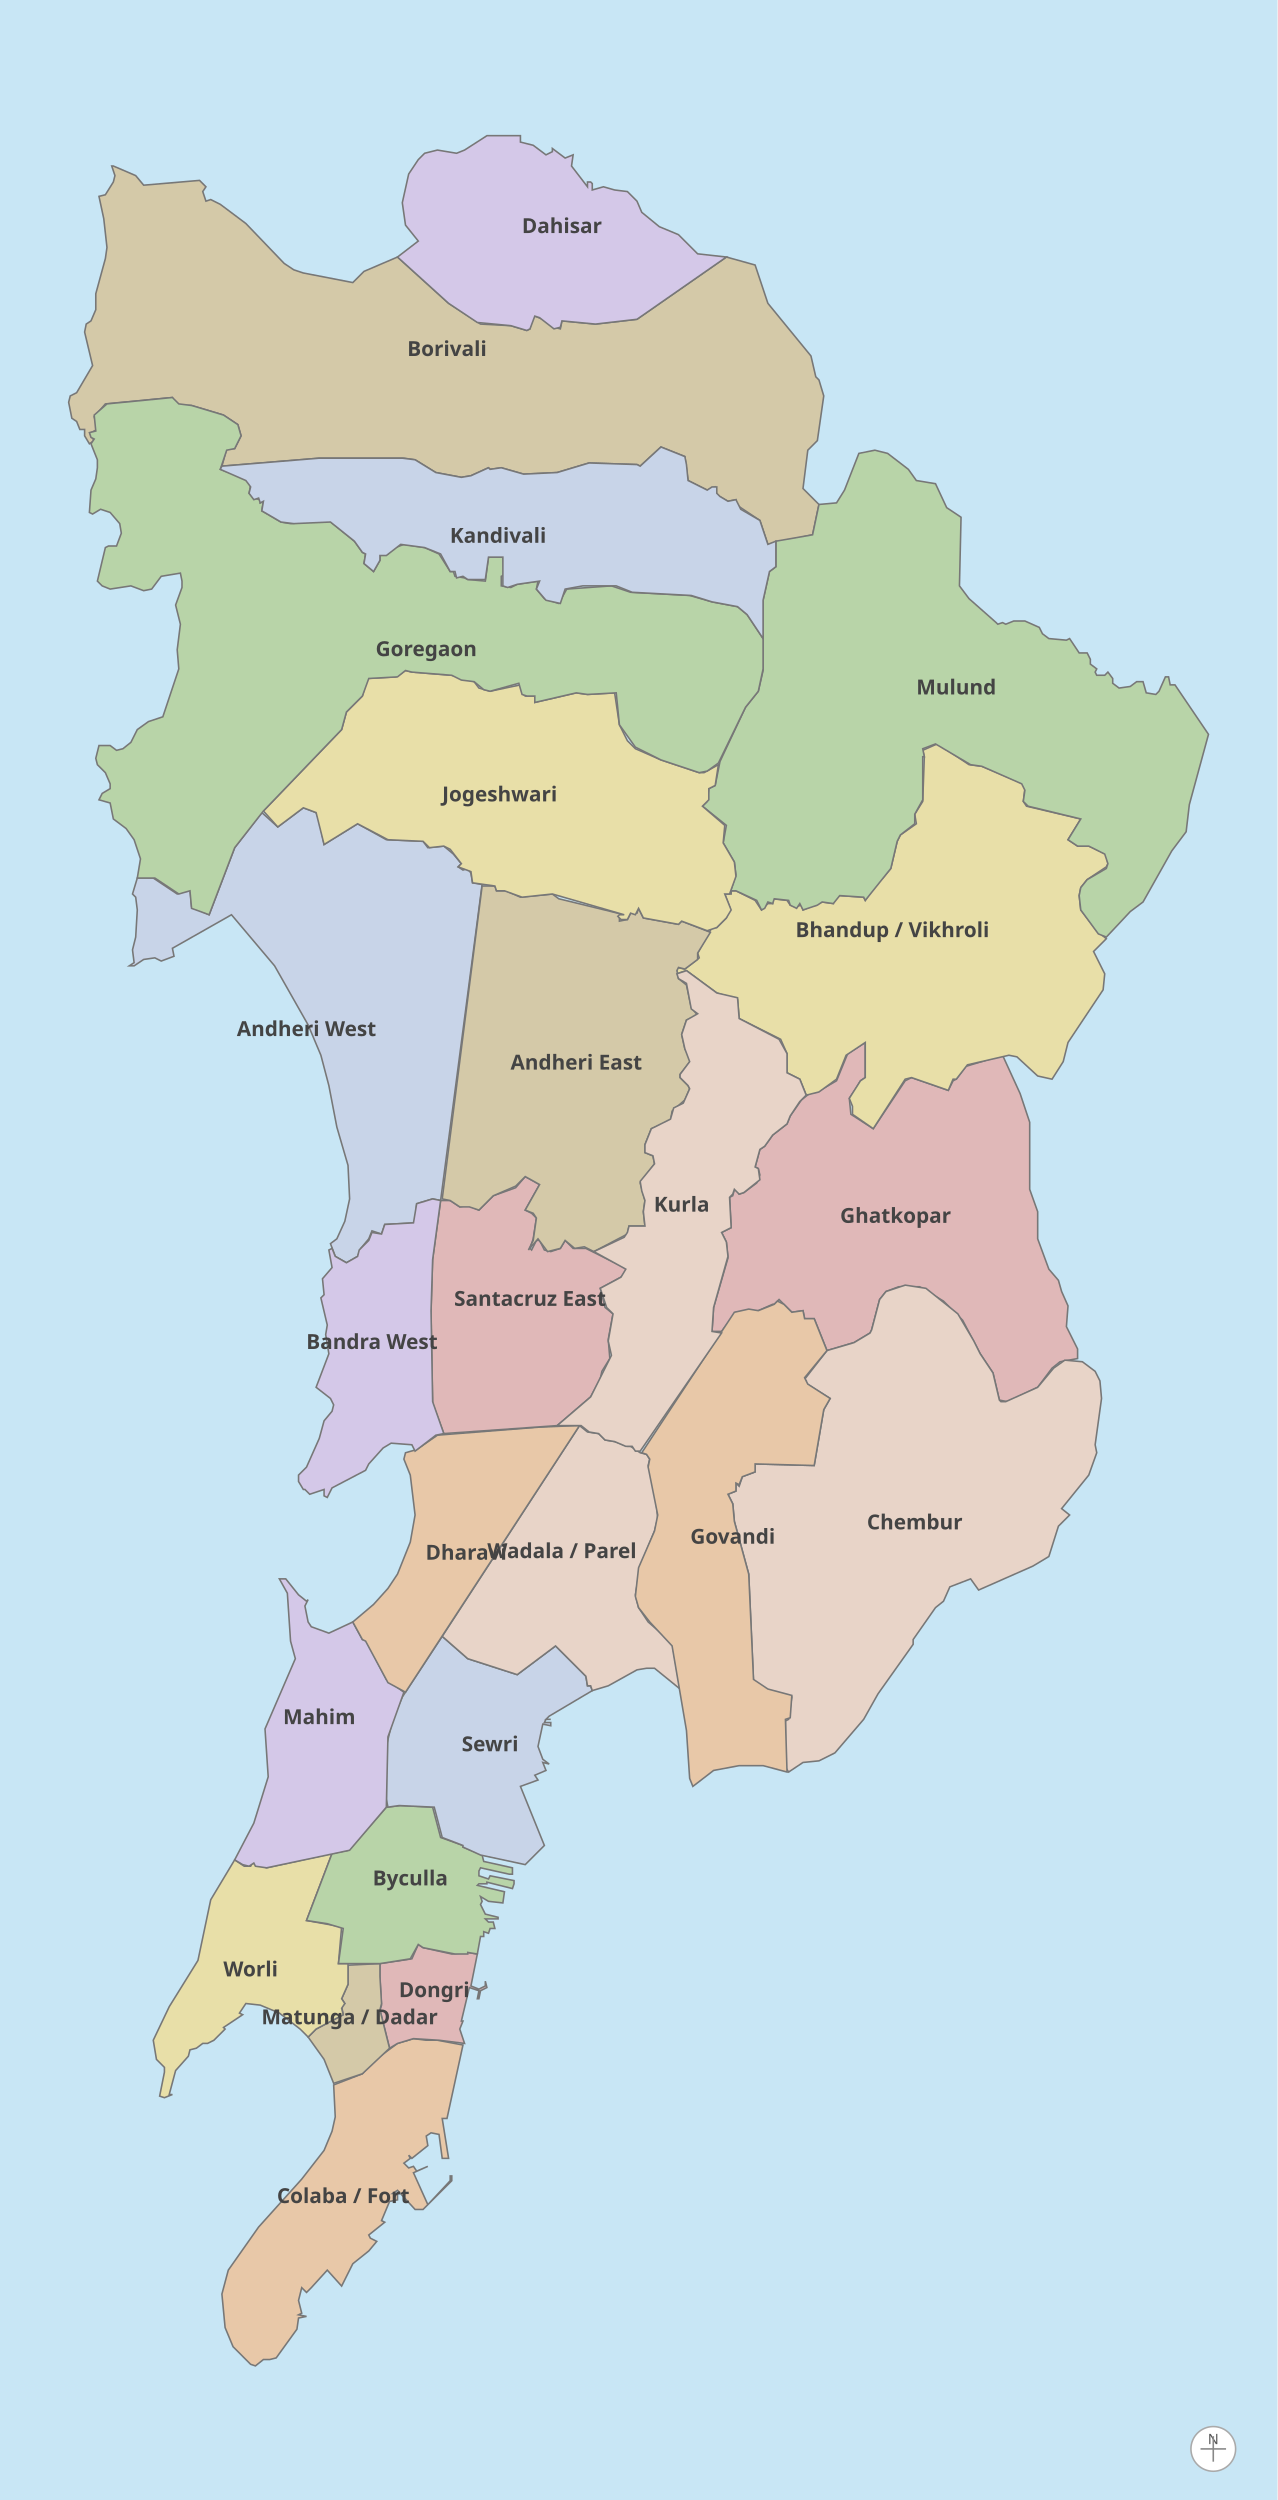
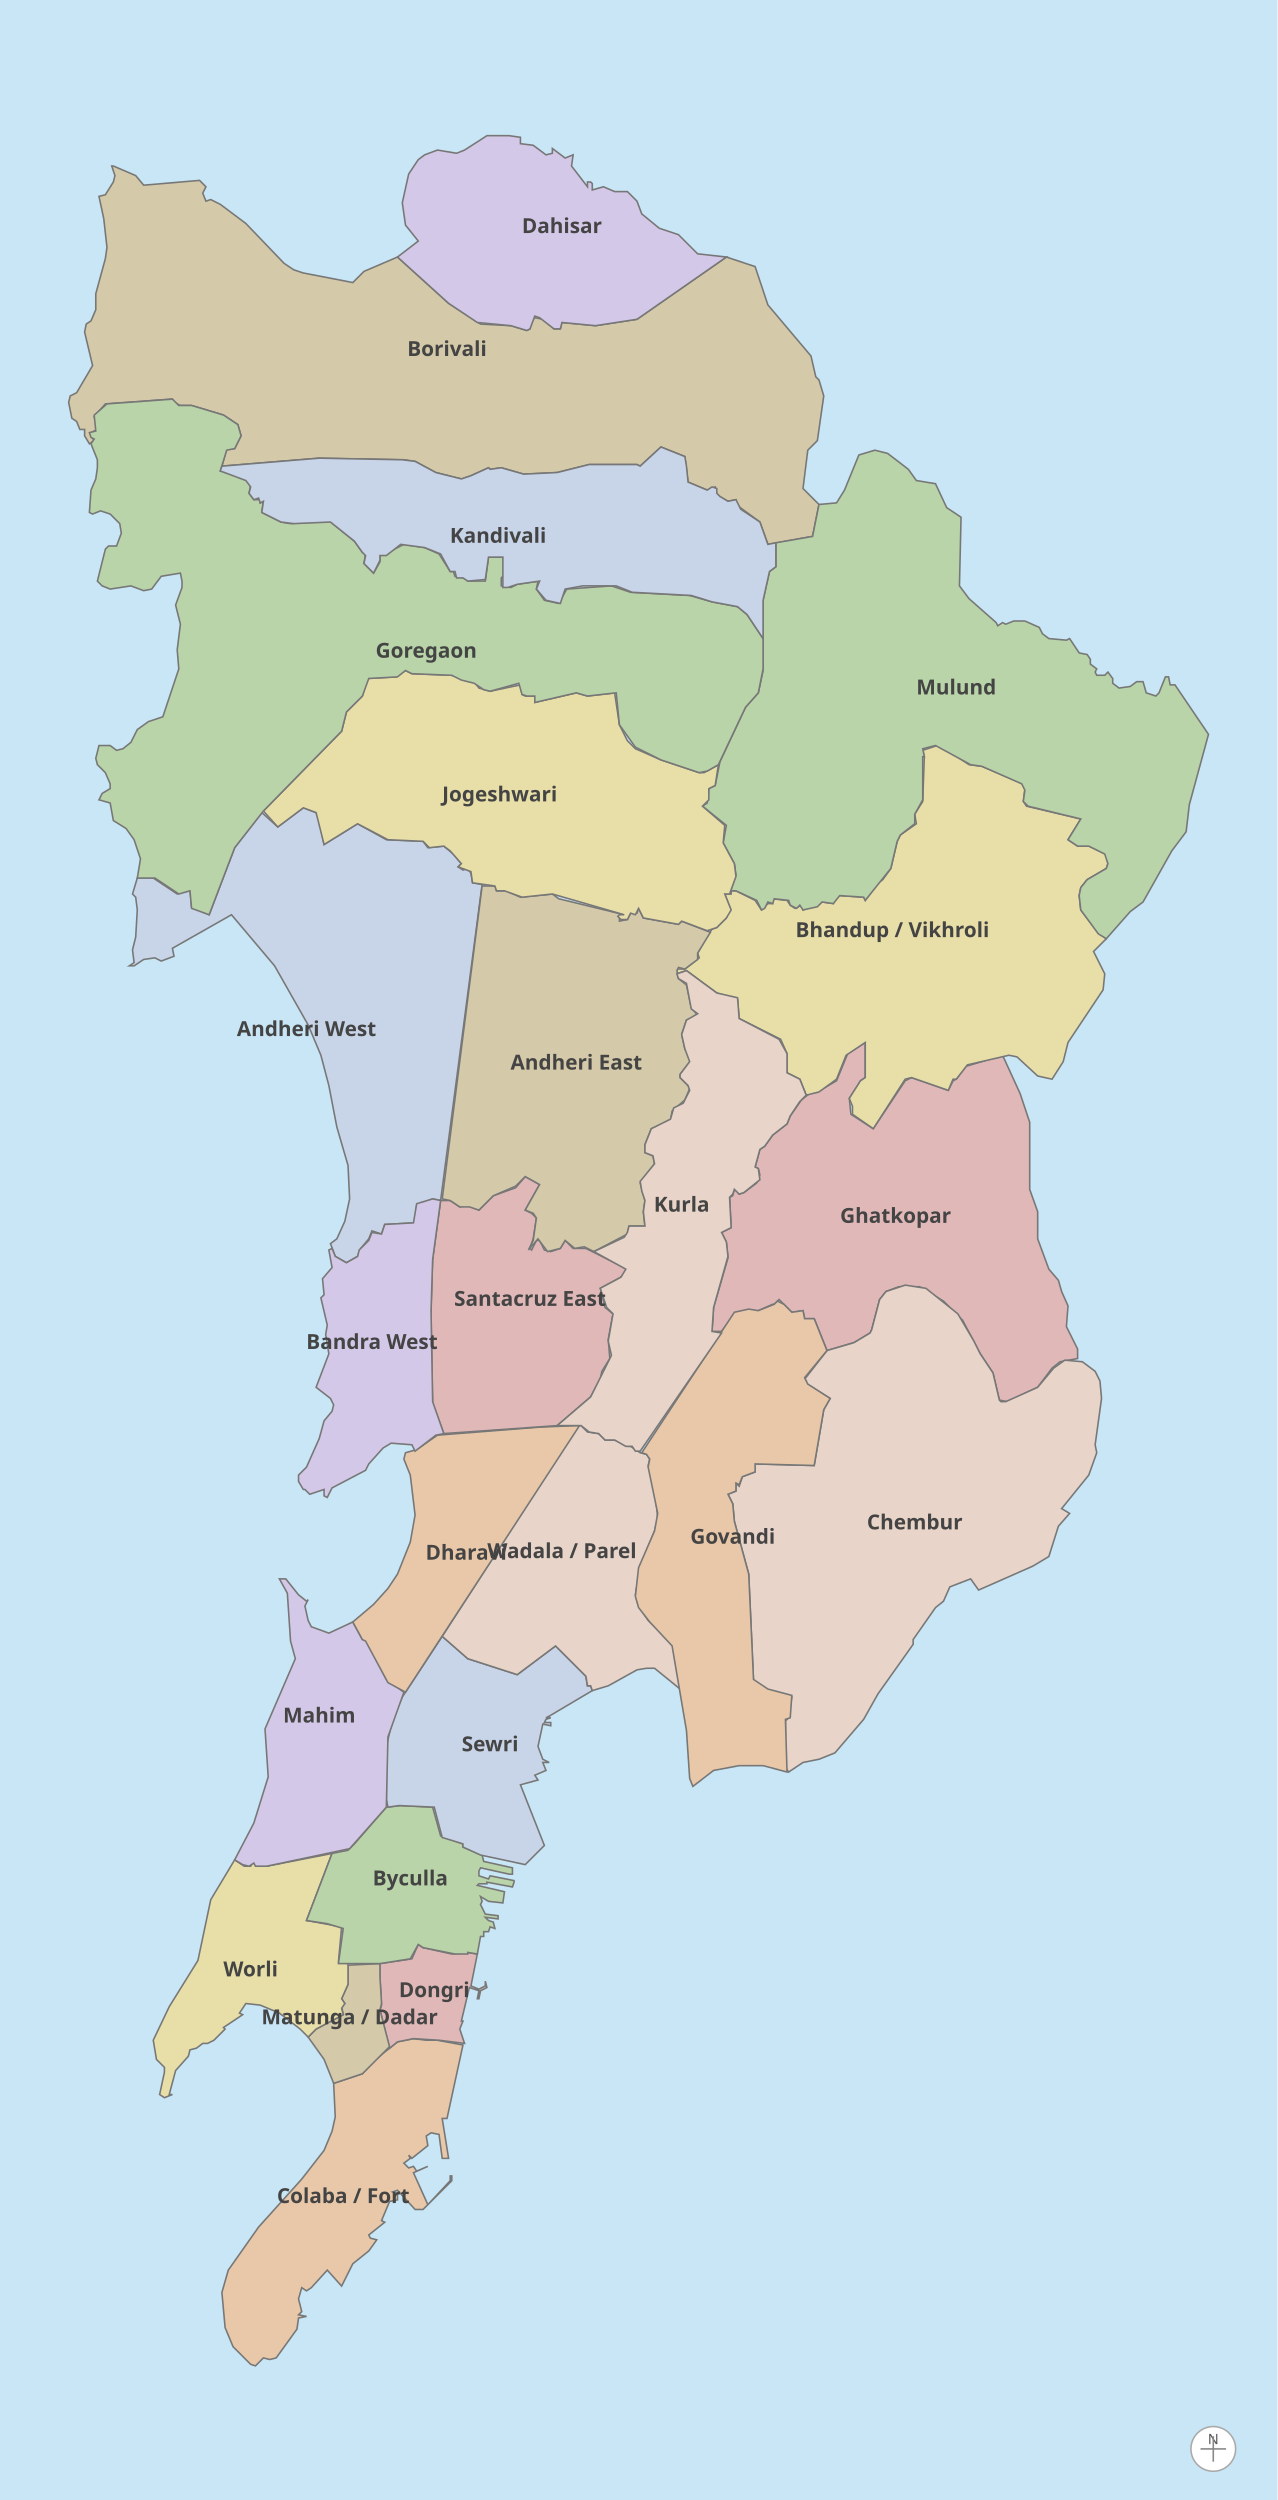
<svg xmlns="http://www.w3.org/2000/svg" viewBox="0 0 800 1566">
  <rect width="800" height="1566" fill="#c8e6f5" />
-   <path id="colaba-/-fort" d="M 267,1278 L 274,1278 L 290,1281 L 280,1327 L 277,1327 L 281,1352 L 277,1352 L 275,1337 L 270,1336 L 267,1338 L 268,1344 L 258,1352 L 256,1350 L 257,1352 L 253,1355 L 256,1358 L 259,1357 L 261,1360 L 268,1357 L 259,1361 L 268,1381 L 282,1366 L 282,1363 L 283,1363 L 283,1366 L 265,1384 L 260,1384 L 249,1372 L 246,1374 L 249,1374 L 249,1378 L 244,1379 L 239,1391 L 241,1392 L 231,1400 L 232,1402 L 236,1404 L 231,1410 L 221,1418 L 214,1432 L 205,1422 L 195,1433 L 192,1436 L 189,1433 L 187,1441 L 189,1449 L 187,1450 L 192,1451 L 187,1452 L 186,1459 L 173,1477 L 169,1478 L 165,1478 L 160,1482 L 157,1481 L 146,1470 L 141,1458 L 139,1437 L 143,1422 L 162,1395 L 189,1365 L 203,1347 L 208,1335 L 210,1326 L 209,1306 L 227,1299 L 234,1291 L 249,1280 L 259,1277 L 267,1278 Z" fill="#e8c8a8" stroke="#777" stroke-width="1" />
-   <path id="dongri" d="M 283,1224 L 293,1223 L 299,1224 L 295,1244 L 300,1246 L 304,1244 L 304,1241 L 305,1245 L 301,1247 L 300,1252 L 299,1252 L 300,1247 L 294,1245 L 289,1266 L 290,1266 L 288,1271 L 291,1280 L 275,1278 L 259,1277 L 249,1280 L 244,1283 L 238,1259 L 239,1256 L 238,1239 L 238,1230 L 258,1227 L 262,1218 L 265,1220 L 283,1224 Z" fill="#e0b8b8" stroke="#777" stroke-width="1" />
-   <path id="matunga-/-dadar" d="M 238,1230 L 238,1238 L 239,1255 L 238,1259 L 244,1283 L 227,1299 L 209,1305 L 203,1290 L 193,1276 L 198,1271 L 215,1262 L 214,1257 L 216,1255 L 214,1252 L 218,1243 L 218,1231 L 238,1230 Z" fill="#d4c9a8" stroke="#777" stroke-width="1" />
-   <path id="worli" d="M 192,1203 L 214,1207 L 212,1230 L 218,1230 L 218,1243 L 214,1252 L 216,1255 L 214,1258 L 215,1262 L 198,1271 L 193,1276 L 188,1271 L 175,1261 L 163,1256 L 154,1255 L 150,1261 L 152,1262 L 140,1270 L 141,1271 L 134,1278 L 130,1280 L 127,1280 L 123,1283 L 119,1284 L 118,1288 L 110,1297 L 106,1312 L 108,1312 L 103,1314 L 100,1313 L 103,1298 L 103,1295 L 98,1290 L 96,1278 L 106,1257 L 124,1228 L 132,1190 L 147,1165 L 153,1169 L 157,1169 L 158,1167 L 167,1170 L 208,1161 L 192,1203 Z" fill="#e8dfa8" stroke="#777" stroke-width="1" />
-   <path id="byculla" d="M 290,1156 L 290,1157 L 302,1162 L 303,1166 L 321,1170 L 321,1174 L 319,1174 L 301,1170 L 300,1172 L 300,1175 L 306,1177 L 307,1175 L 322,1178 L 322,1180 L 321,1183 L 305,1179 L 305,1180 L 300,1180 L 299,1181 L 316,1185 L 315,1192 L 306,1191 L 301,1188 L 302,1191 L 301,1193 L 304,1199 L 312,1201 L 312,1202 L 304,1202 L 306,1204 L 309,1204 L 310,1208 L 307,1208 L 306,1211 L 303,1210 L 303,1213 L 301,1213 L 299,1224 L 293,1223 L 293,1224 L 285,1224 L 265,1220 L 262,1218 L 257,1227 L 238,1230 L 212,1230 L 215,1208 L 205,1205 L 192,1203 L 208,1161 L 218,1159 L 222,1155 L 242,1132 L 251,1131 L 271,1132 L 276,1151 L 290,1156 Z" fill="#b8d4a8" stroke="#777" stroke-width="1" />
-   <path id="sewri" d="M 324,1049 L 348,1031 L 367,1050 L 368,1056 L 370,1056 L 371,1059 L 344,1075 L 342,1077 L 345,1077 L 342,1077 L 341,1079 L 345,1079 L 345,1081 L 340,1080 L 337,1094 L 340,1102 L 344,1105 L 340,1104 L 342,1109 L 335,1112 L 337,1115 L 326,1119 L 341,1156 L 329,1168 L 301,1162 L 290,1157 L 290,1156 L 277,1151 L 272,1132 L 250,1131 L 243,1132 L 242,1127 L 242,1094 L 246,1077 L 252,1063 L 277,1025 L 293,1039 L 324,1049 Z" fill="#c8d4e8" stroke="#777" stroke-width="1" />
-   <path id="mahim" d="M 221,1016 L 227,1027 L 229,1027 L 242,1052 L 253,1060 L 243,1088 L 242,1132 L 219,1159 L 167,1170 L 160,1169 L 159,1167 L 156,1169 L 152,1168 L 147,1165 L 159,1142 L 168,1113 L 166,1083 L 185,1039 L 182,1028 L 180,998 L 175,989 L 179,989 L 187,999 L 192,1003 L 193,1002 L 191,1006 L 193,1016 L 195,1019 L 206,1023 L 221,1016 Z" fill="#d4c8e8" stroke="#777" stroke-width="1" />
-   <path id="wadala-/-parel" d="M 375,898 L 379,902 L 385,903 L 393,906 L 395,906 L 401,910 L 405,911 L 407,914 L 406,918 L 410,931 L 412,951 L 410,959 L 401,981 L 398,999 L 400,1007 L 406,1016 L 421,1029 L 426,1058 L 410,1045 L 405,1045 L 399,1046 L 381,1056 L 371,1059 L 370,1056 L 368,1056 L 367,1050 L 348,1031 L 324,1049 L 293,1039 L 277,1025 L 363,893 L 368,897 L 375,898 Z" fill="#e8d4c8" stroke="#777" stroke-width="1" />
+   <path id="colaba-/-fort" d="M 267,1278 L 274,1278 L 290,1281 L 280,1327 L 277,1327 L 281,1352 L 277,1352 L 275,1337 L 270,1336 L 267,1338 L 268,1344 L 258,1352 L 256,1350 L 257,1352 L 253,1355 L 256,1358 L 259,1357 L 261,1360 L 268,1357 L 259,1361 L 268,1381 L 282,1366 L 282,1363 L 283,1363 L 283,1366 L 265,1384 L 260,1384 L 249,1372 L 246,1373 L 249,1374 L 249,1378 L 244,1379 L 239,1391 L 241,1392 L 231,1400 L 232,1402 L 236,1403 L 231,1410 L 221,1418 L 214,1432 L 205,1422 L 195,1433 L 192,1435 L 189,1433 L 187,1440 L 189,1448 L 187,1450 L 192,1451 L 187,1452 L 186,1459 L 173,1477 L 169,1478 L 165,1477 L 160,1482 L 157,1481 L 146,1470 L 141,1458 L 139,1436 L 143,1422 L 162,1395 L 189,1365 L 203,1347 L 208,1335 L 210,1326 L 209,1305 L 227,1299 L 234,1291 L 249,1279 L 259,1277 L 267,1278 Z" fill="#e8c8a8" stroke="#777" stroke-width="1" />
+   <path id="dongri" d="M 283,1224 L 293,1223 L 299,1224 L 295,1244 L 300,1246 L 304,1244 L 304,1241 L 305,1245 L 301,1247 L 300,1252 L 299,1252 L 300,1247 L 294,1245 L 289,1266 L 290,1266 L 288,1271 L 291,1280 L 275,1278 L 259,1277 L 249,1279 L 244,1283 L 238,1259 L 239,1256 L 238,1239 L 238,1230 L 258,1227 L 262,1218 L 265,1220 L 283,1224 Z" fill="#e0b8b8" stroke="#777" stroke-width="1" />
+   <path id="matunga-/-dadar" d="M 238,1230 L 238,1238 L 239,1255 L 238,1259 L 244,1282 L 227,1299 L 209,1305 L 203,1290 L 193,1276 L 198,1271 L 215,1262 L 214,1257 L 216,1255 L 214,1252 L 218,1243 L 218,1231 L 238,1230 Z" fill="#d4c9a8" stroke="#777" stroke-width="1" />
+   <path id="worli" d="M 192,1203 L 214,1207 L 212,1229 L 218,1230 L 218,1243 L 214,1252 L 216,1255 L 214,1258 L 215,1262 L 198,1271 L 193,1276 L 188,1271 L 175,1261 L 163,1256 L 154,1255 L 150,1261 L 152,1262 L 140,1270 L 141,1271 L 134,1278 L 130,1280 L 127,1280 L 123,1283 L 119,1284 L 118,1288 L 110,1297 L 106,1312 L 108,1312 L 103,1314 L 100,1312 L 103,1298 L 103,1295 L 98,1290 L 96,1278 L 106,1257 L 124,1228 L 132,1190 L 147,1165 L 153,1169 L 157,1169 L 158,1167 L 167,1169 L 208,1161 L 192,1203 Z" fill="#e8dfa8" stroke="#777" stroke-width="1" />
+   <path id="byculla" d="M 290,1155 L 290,1157 L 302,1162 L 303,1166 L 321,1170 L 321,1174 L 319,1174 L 301,1170 L 300,1172 L 300,1175 L 306,1177 L 307,1175 L 322,1178 L 322,1179 L 321,1182 L 305,1179 L 305,1180 L 300,1180 L 299,1181 L 316,1185 L 315,1192 L 306,1191 L 301,1188 L 302,1191 L 301,1193 L 304,1199 L 312,1200 L 312,1202 L 304,1201 L 306,1203 L 309,1204 L 310,1208 L 307,1207 L 306,1210 L 303,1210 L 303,1213 L 301,1213 L 299,1224 L 293,1223 L 293,1224 L 285,1224 L 265,1220 L 262,1218 L 257,1227 L 238,1230 L 212,1230 L 215,1208 L 205,1205 L 192,1203 L 208,1161 L 218,1159 L 222,1155 L 242,1132 L 251,1131 L 271,1132 L 276,1150 L 290,1155 Z" fill="#b8d4a8" stroke="#777" stroke-width="1" />
+   <path id="sewri" d="M 324,1049 L 348,1031 L 367,1050 L 368,1056 L 370,1056 L 371,1059 L 344,1075 L 342,1076 L 345,1076 L 342,1077 L 341,1079 L 345,1079 L 345,1081 L 340,1080 L 337,1094 L 340,1102 L 344,1104 L 340,1104 L 342,1109 L 335,1112 L 337,1115 L 326,1118 L 341,1156 L 329,1168 L 301,1162 L 290,1157 L 290,1155 L 277,1151 L 272,1132 L 250,1131 L 243,1132 L 242,1127 L 242,1094 L 246,1077 L 252,1063 L 277,1025 L 293,1039 L 324,1049 Z" fill="#c8d4e8" stroke="#777" stroke-width="1" />
+   <path id="mahim" d="M 221,1016 L 227,1027 L 229,1027 L 242,1052 L 253,1060 L 243,1088 L 242,1132 L 219,1158 L 167,1169 L 160,1169 L 159,1167 L 156,1169 L 152,1168 L 147,1165 L 159,1142 L 168,1113 L 166,1083 L 185,1039 L 182,1028 L 180,998 L 175,989 L 179,989 L 187,999 L 192,1003 L 193,1002 L 191,1006 L 193,1015 L 195,1019 L 206,1023 L 221,1016 Z" fill="#d4c8e8" stroke="#777" stroke-width="1" />
+   <path id="wadala-/-parel" d="M 375,898 L 379,902 L 385,902 L 393,906 L 395,906 L 401,910 L 405,911 L 407,914 L 406,918 L 410,931 L 412,951 L 410,959 L 401,981 L 398,999 L 400,1006 L 406,1015 L 421,1029 L 426,1058 L 410,1045 L 405,1045 L 399,1046 L 381,1056 L 371,1059 L 370,1056 L 368,1056 L 367,1050 L 348,1031 L 324,1049 L 293,1039 L 277,1025 L 363,892 L 368,897 L 375,898 Z" fill="#e8d4c8" stroke="#777" stroke-width="1" />
  <path id="dharavi" d="M 361,893 L 363,893 L 254,1060 L 243,1054 L 229,1028 L 227,1027 L 221,1016 L 234,1005 L 243,995 L 249,986 L 257,966 L 260,949 L 257,924 L 253,914 L 254,910 L 261,908 L 274,899 L 337,894 L 361,893 Z" fill="#e8c8a8" stroke="#777" stroke-width="1" />
  <path id="ghatkopar" d="M 536,682 L 532,688 L 533,698 L 547,707 L 567,677 L 571,675 L 594,683 L 597,677 L 599,676 L 605,668 L 628,661 L 639,685 L 645,703 L 645,745 L 650,759 L 650,776 L 657,795 L 663,802 L 665,809 L 669,818 L 668,831 L 675,845 L 675,851 L 664,853 L 659,857 L 650,869 L 631,878 L 626,877 L 622,860 L 614,848 L 603,827 L 591,815 L 576,806 L 563,806 L 555,809 L 551,814 L 546,833 L 545,835 L 535,841 L 518,846 L 510,826 L 504,826 L 503,821 L 496,822 L 488,814 L 485,817 L 484,817 L 475,821 L 461,822 L 452,834 L 446,834 L 447,819 L 456,788 L 455,778 L 452,772 L 458,769 L 457,750 L 459,749 L 460,745 L 462,746 L 463,748 L 466,747 L 474,741 L 476,736 L 475,732 L 473,731 L 476,720 L 479,718 L 484,711 L 493,704 L 495,699 L 502,689 L 507,685 L 512,684 L 524,677 L 531,660 L 542,653 L 542,675 L 539,677 L 536,682 Z" fill="#e0b8b8" stroke="#777" stroke-width="1" />
-   <path id="borivali" d="M 90,116 L 125,113 L 129,117 L 127,120 L 129,126 L 132,125 L 138,128 L 154,140 L 178,165 L 184,169 L 190,171 L 221,177 L 228,170 L 249,161 L 281,190 L 301,203 L 320,204 L 330,207 L 332,206 L 333,200 L 335,198 L 340,200 L 347,205 L 351,206 L 352,201 L 373,203 L 399,200 L 455,161 L 473,166 L 481,190 L 508,223 L 511,236 L 513,238 L 516,248 L 512,276 L 506,282 L 503,306 L 513,316 L 509,335 L 481,341 L 476,326 L 461,316 L 461,313 L 456,314 L 449,310 L 448,305 L 443,307 L 431,301 L 429,286 L 414,280 L 401,292 L 399,291 L 369,290 L 349,296 L 328,297 L 314,293 L 307,294 L 306,293 L 295,298 L 289,299 L 273,296 L 260,288 L 253,287 L 200,287 L 139,292 L 142,281 L 147,281 L 151,273 L 149,266 L 140,260 L 120,254 L 113,254 L 109,252 L 108,249 L 66,253 L 59,261 L 61,269 L 57,271 L 57,273 L 59,276 L 56,278 L 53,273 L 53,269 L 50,269 L 48,264 L 45,262 L 43,252 L 44,248 L 48,246 L 58,229 L 53,208 L 54,203 L 57,201 L 60,194 L 60,184 L 66,162 L 67,155 L 65,137 L 62,123 L 66,122 L 71,114 L 72,110 L 70,104 L 71,104 L 85,110 L 90,116 Z" fill="#d4c9a8" stroke="#777" stroke-width="1" />
-   <path id="bhandup-/-vikhroli" d="M 598,473 L 607,479 L 615,480 L 641,491 L 642,494 L 641,502 L 643,505 L 677,513 L 669,526 L 675,530 L 682,530 L 693,535 L 694,541 L 693,543 L 681,551 L 677,556 L 676,561 L 677,570 L 687,583 L 693,588 L 685,596 L 692,610 L 691,620 L 669,653 L 666,665 L 659,676 L 650,674 L 637,662 L 632,661 L 606,667 L 599,676 L 597,676 L 594,683 L 571,675 L 567,676 L 547,707 L 534,698 L 534,693 L 532,688 L 539,677 L 542,675 L 542,653 L 530,661 L 524,676 L 513,684 L 505,686 L 501,676 L 493,672 L 493,660 L 489,651 L 463,638 L 462,626 L 449,622 L 430,608 L 424,610 L 424,606 L 429,607 L 438,600 L 437,597 L 442,588 L 446,581 L 449,581 L 455,575 L 457,568 L 454,560 L 458,560 L 458,558 L 461,558 L 473,564 L 477,570 L 481,566 L 484,566 L 484,563 L 493,564 L 495,567 L 498,568 L 502,567 L 503,570 L 515,565 L 522,566 L 522,563 L 526,561 L 541,562 L 542,564 L 550,552 L 553,550 L 558,544 L 562,527 L 564,523 L 574,516 L 573,510 L 578,502 L 579,474 L 578,470 L 587,466 L 598,473 Z" fill="#e8dfa8" stroke="#777" stroke-width="1" />
-   <path id="mulund" d="M 624,390 L 625,391 L 628,390 L 630,391 L 635,389 L 642,389 L 651,393 L 653,397 L 657,400 L 668,401 L 670,400 L 676,409 L 681,409 L 683,413 L 683,416 L 687,419 L 686,421 L 687,423 L 692,423 L 694,421 L 697,425 L 697,428 L 701,431 L 708,430 L 712,427 L 716,427 L 718,434 L 724,435 L 726,433 L 730,424 L 732,424 L 733,429 L 736,429 L 757,460 L 745,504 L 743,521 L 734,533 L 716,565 L 708,571 L 693,587 L 688,585 L 677,570 L 676,561 L 677,556 L 681,551 L 693,544 L 694,541 L 692,535 L 682,530 L 675,530 L 669,526 L 677,513 L 644,505 L 641,502 L 642,495 L 640,491 L 615,480 L 608,479 L 586,466 L 578,469 L 579,474 L 578,474 L 578,501 L 573,510 L 573,516 L 564,523 L 562,527 L 558,544 L 542,564 L 541,562 L 526,561 L 522,566 L 515,565 L 512,567 L 503,570 L 501,566 L 499,569 L 495,567 L 494,564 L 485,563 L 484,566 L 481,565 L 479,569 L 477,570 L 474,564 L 461,558 L 458,558 L 457,560 L 461,548 L 460,540 L 453,528 L 455,517 L 440,505 L 443,502 L 444,494 L 448,492 L 451,477 L 467,443 L 475,433 L 478,420 L 478,376 L 482,358 L 486,355 L 486,339 L 509,335 L 513,316 L 524,315 L 529,307 L 538,284 L 548,282 L 556,284 L 569,294 L 574,301 L 586,303 L 593,318 L 602,324 L 601,367 L 607,375 L 624,390 Z" fill="#b8d4a8" stroke="#777" stroke-width="1" />
-   <path id="andheri-west" d="M 200,514 L 203,529 L 224,516 L 242,526 L 265,527 L 268,531 L 278,530 L 284,535 L 289,541 L 287,543 L 290,545 L 293,544 L 295,547 L 296,553 L 302,554 L 276,752 L 271,751 L 261,754 L 260,766 L 241,767 L 239,773 L 233,771 L 231,776 L 226,782 L 224,787 L 217,791 L 210,787 L 207,779 L 211,776 L 216,765 L 219,751 L 218,730 L 211,706 L 206,680 L 201,661 L 193,642 L 172,605 L 145,573 L 108,594 L 109,599 L 101,602 L 97,600 L 90,601 L 84,605 L 81,605 L 84,603 L 83,595 L 85,587 L 86,570 L 85,562 L 83,560 L 86,550 L 96,550 L 111,560 L 119,557 L 120,568 L 131,573 L 147,531 L 164,509 L 174,518 L 190,506 L 198,509 L 200,514 Z" fill="#c8d4e8" stroke="#777" stroke-width="1" />
-   <path id="dahisar" d="M 319,85 L 326,85 L 326,89 L 334,91 L 342,97 L 346,95 L 346,93 L 354,99 L 359,97 L 358,104 L 368,117 L 368,114 L 370,114 L 371,115 L 371,119 L 378,117 L 385,119 L 393,120 L 399,126 L 402,133 L 413,142 L 425,147 L 437,159 L 455,161 L 399,200 L 373,203 L 352,201 L 351,205 L 347,206 L 338,199 L 335,198 L 332,206 L 330,207 L 320,204 L 299,202 L 281,190 L 249,161 L 262,151 L 254,141 L 252,127 L 256,109 L 262,100 L 266,96 L 274,94 L 286,96 L 291,94 L 305,85 L 319,85 Z" fill="#d4c8e8" stroke="#777" stroke-width="1" />
-   <path id="chembur" d="M 610,840 L 614,848 L 622,860 L 626,877 L 627,878 L 630,878 L 650,869 L 660,857 L 667,852 L 678,853 L 686,859 L 689,865 L 690,876 L 686,905 L 687,910 L 682,924 L 665,945 L 670,949 L 663,956 L 657,975 L 647,981 L 613,996 L 608,989 L 595,994 L 591,1003 L 586,1007 L 572,1027 L 572,1030 L 550,1061 L 541,1077 L 523,1098 L 513,1103 L 503,1104 L 494,1110 L 492,1107 L 492,1078 L 494,1077 L 496,1063 L 481,1059 L 472,1053 L 469,986 L 460,953 L 459,942 L 456,936 L 461,934 L 461,929 L 463,931 L 465,925 L 473,922 L 473,917 L 510,918 L 516,883 L 520,876 L 504,866 L 505,865 L 504,864 L 518,846 L 535,841 L 545,835 L 546,833 L 551,814 L 555,809 L 567,805 L 580,807 L 600,823 L 610,840 Z" fill="#e8d4c8" stroke="#777" stroke-width="1" />
-   <path id="govandi" d="M 491,817 L 496,822 L 503,821 L 504,826 L 510,826 L 518,846 L 504,863 L 506,867 L 520,876 L 516,883 L 510,918 L 473,917 L 473,922 L 465,925 L 463,930 L 461,929 L 461,934 L 456,936 L 459,942 L 460,953 L 469,986 L 472,1052 L 481,1058 L 496,1062 L 495,1076 L 492,1077 L 493,1110 L 478,1106 L 463,1106 L 447,1109 L 434,1119 L 432,1114 L 430,1084 L 421,1031 L 407,1016 L 400,1007 L 398,1000 L 400,982 L 410,959 L 412,949 L 406,919 L 407,914 L 405,911 L 402,910 L 460,822 L 469,820 L 475,821 L 485,817 L 487,815 L 491,817 Z" fill="#e8c8a8" stroke="#777" stroke-width="1" />
+   <path id="borivali" d="M 90,116 L 125,113 L 129,117 L 127,121 L 129,126 L 132,125 L 138,128 L 154,140 L 178,165 L 184,169 L 190,171 L 221,177 L 228,170 L 249,161 L 281,190 L 301,203 L 320,204 L 330,207 L 332,206 L 333,201 L 335,199 L 340,200 L 347,206 L 351,206 L 352,202 L 373,204 L 399,200 L 455,161 L 473,167 L 481,191 L 508,223 L 511,236 L 513,238 L 516,248 L 512,276 L 506,282 L 503,306 L 513,316 L 509,336 L 481,341 L 476,327 L 461,316 L 461,313 L 456,314 L 449,310 L 448,305 L 443,307 L 431,302 L 429,286 L 414,280 L 401,292 L 399,291 L 369,291 L 349,296 L 328,297 L 314,293 L 307,294 L 306,293 L 295,298 L 289,300 L 273,296 L 260,289 L 253,288 L 200,287 L 139,292 L 142,281 L 147,281 L 151,273 L 149,266 L 140,260 L 120,254 L 113,254 L 109,252 L 108,250 L 66,253 L 59,261 L 61,269 L 57,271 L 57,273 L 59,276 L 56,278 L 53,273 L 53,269 L 50,269 L 48,264 L 45,262 L 43,252 L 44,248 L 48,246 L 58,229 L 53,208 L 54,203 L 57,201 L 60,194 L 60,184 L 66,162 L 67,155 L 65,137 L 62,123 L 66,122 L 71,114 L 72,110 L 70,104 L 71,104 L 85,110 L 90,116 Z" fill="#d4c9a8" stroke="#777" stroke-width="1" />
+   <path id="bhandup-/-vikhroli" d="M 598,473 L 607,479 L 615,480 L 641,491 L 642,494 L 641,502 L 643,505 L 677,513 L 669,526 L 675,530 L 682,530 L 693,535 L 694,541 L 693,544 L 681,551 L 677,556 L 676,561 L 677,570 L 687,583 L 693,588 L 685,596 L 692,610 L 691,620 L 669,653 L 666,665 L 659,676 L 650,674 L 637,662 L 632,661 L 606,667 L 599,676 L 597,676 L 594,683 L 571,675 L 567,676 L 547,707 L 534,698 L 534,693 L 532,688 L 539,677 L 542,675 L 542,653 L 530,661 L 524,676 L 513,684 L 505,686 L 501,676 L 493,672 L 493,660 L 489,651 L 463,638 L 462,626 L 449,622 L 430,608 L 424,610 L 424,607 L 429,607 L 438,600 L 437,597 L 442,588 L 446,582 L 449,581 L 455,575 L 457,568 L 454,560 L 458,560 L 458,558 L 461,558 L 473,564 L 477,570 L 481,566 L 484,566 L 484,563 L 493,564 L 495,567 L 498,569 L 502,567 L 503,570 L 515,565 L 522,566 L 522,563 L 526,561 L 541,562 L 542,564 L 550,553 L 553,551 L 558,544 L 562,527 L 564,523 L 574,516 L 573,510 L 578,502 L 579,474 L 578,470 L 587,467 L 598,473 Z" fill="#e8dfa8" stroke="#777" stroke-width="1" />
+   <path id="mulund" d="M 624,390 L 625,392 L 628,390 L 630,391 L 635,389 L 642,389 L 651,393 L 653,397 L 657,400 L 668,401 L 670,400 L 676,409 L 681,410 L 683,413 L 683,416 L 687,419 L 686,421 L 687,423 L 692,423 L 694,421 L 697,425 L 697,428 L 701,431 L 708,430 L 712,427 L 716,427 L 718,434 L 724,436 L 726,434 L 730,424 L 732,424 L 733,429 L 736,429 L 757,460 L 745,504 L 743,521 L 734,533 L 716,565 L 708,571 L 693,588 L 688,585 L 677,570 L 676,561 L 677,556 L 681,551 L 693,544 L 694,541 L 692,535 L 682,530 L 675,530 L 669,526 L 677,513 L 644,505 L 641,502 L 642,495 L 640,491 L 615,480 L 608,479 L 586,467 L 578,469 L 579,474 L 578,474 L 578,501 L 573,510 L 573,516 L 564,523 L 562,527 L 558,544 L 542,564 L 541,562 L 526,561 L 522,566 L 515,565 L 512,568 L 503,570 L 501,567 L 499,569 L 495,567 L 494,564 L 485,563 L 484,566 L 481,565 L 479,569 L 477,570 L 474,564 L 461,558 L 458,558 L 457,560 L 461,548 L 460,541 L 453,528 L 455,517 L 440,505 L 443,503 L 444,494 L 448,492 L 451,477 L 467,443 L 475,434 L 478,420 L 478,376 L 482,358 L 486,355 L 486,340 L 509,336 L 513,316 L 524,315 L 529,307 L 538,285 L 548,282 L 556,284 L 569,294 L 574,301 L 586,303 L 593,318 L 602,324 L 601,367 L 607,375 L 624,390 Z" fill="#b8d4a8" stroke="#777" stroke-width="1" />
+   <path id="andheri-west" d="M 200,514 L 203,529 L 224,516 L 242,526 L 265,527 L 268,531 L 278,530 L 284,535 L 289,541 L 287,543 L 290,545 L 293,544 L 295,547 L 296,553 L 302,554 L 276,752 L 271,751 L 261,755 L 260,766 L 241,767 L 239,773 L 233,771 L 231,776 L 226,782 L 224,787 L 217,791 L 210,787 L 207,779 L 211,776 L 216,765 L 219,751 L 218,730 L 211,706 L 206,680 L 201,661 L 193,642 L 172,605 L 145,573 L 108,594 L 109,599 L 101,602 L 97,600 L 90,601 L 84,605 L 81,605 L 84,603 L 83,595 L 85,587 L 86,570 L 85,562 L 83,560 L 86,550 L 96,550 L 111,560 L 119,557 L 120,568 L 131,573 L 147,531 L 164,509 L 174,518 L 190,506 L 198,509 L 200,514 Z" fill="#c8d4e8" stroke="#777" stroke-width="1" />
+   <path id="dahisar" d="M 319,85 L 326,86 L 326,90 L 334,91 L 342,97 L 346,96 L 346,93 L 354,99 L 359,97 L 358,104 L 368,117 L 368,114 L 370,114 L 371,115 L 371,119 L 378,117 L 385,120 L 393,120 L 399,126 L 402,134 L 413,143 L 425,147 L 437,159 L 455,161 L 399,200 L 373,204 L 352,202 L 351,206 L 347,206 L 338,199 L 335,198 L 332,206 L 330,207 L 320,204 L 299,202 L 281,190 L 249,161 L 262,151 L 254,141 L 252,127 L 256,109 L 262,100 L 266,97 L 274,94 L 286,96 L 291,94 L 305,85 L 319,85 Z" fill="#d4c8e8" stroke="#777" stroke-width="1" />
+   <path id="chembur" d="M 610,840 L 614,848 L 622,860 L 626,877 L 627,878 L 630,878 L 650,869 L 660,857 L 667,852 L 678,853 L 686,859 L 689,865 L 690,876 L 686,905 L 687,910 L 682,924 L 665,945 L 670,948 L 663,956 L 657,975 L 647,981 L 613,996 L 608,989 L 595,994 L 591,1003 L 586,1007 L 572,1027 L 572,1030 L 550,1061 L 541,1077 L 523,1098 L 513,1102 L 503,1104 L 494,1110 L 492,1107 L 492,1078 L 494,1076 L 496,1063 L 481,1059 L 472,1053 L 469,986 L 460,953 L 459,942 L 456,936 L 461,934 L 461,929 L 463,931 L 465,925 L 473,922 L 473,917 L 510,918 L 516,883 L 520,876 L 504,866 L 505,865 L 504,864 L 518,846 L 535,841 L 545,835 L 546,833 L 551,814 L 555,809 L 567,805 L 580,807 L 600,823 L 610,840 Z" fill="#e8d4c8" stroke="#777" stroke-width="1" />
+   <path id="govandi" d="M 491,817 L 496,822 L 503,821 L 504,826 L 510,826 L 518,846 L 504,863 L 506,867 L 520,876 L 516,883 L 510,918 L 473,917 L 473,922 L 465,925 L 463,930 L 461,929 L 461,934 L 456,936 L 459,942 L 460,953 L 469,986 L 472,1052 L 481,1058 L 496,1062 L 495,1076 L 492,1077 L 493,1110 L 478,1106 L 463,1106 L 447,1109 L 434,1119 L 432,1114 L 430,1084 L 421,1031 L 407,1016 L 400,1007 L 398,1000 L 400,982 L 410,959 L 412,948 L 406,919 L 407,914 L 405,911 L 402,910 L 460,822 L 469,820 L 475,821 L 485,817 L 487,815 L 491,817 Z" fill="#e8c8a8" stroke="#777" stroke-width="1" />
  <path id="santacruz-east" d="M 334,776 L 332,782 L 333,783 L 336,777 L 338,777 L 341,783 L 345,784 L 351,782 L 354,777 L 355,778 L 359,782 L 367,782 L 393,795 L 389,800 L 376,807 L 379,819 L 384,823 L 381,839 L 382,851 L 377,859 L 376,864 L 370,875 L 349,893 L 278,898 L 271,879 L 270,822 L 271,789 L 276,752 L 282,752 L 288,756 L 293,755 L 300,758 L 309,749 L 323,744 L 329,737 L 338,742 L 329,758 L 333,760 L 336,763 L 334,776 Z" fill="#e0b8b8" stroke="#777" stroke-width="1" />
  <path id="andheri-east" d="M 311,558 L 317,558 L 326,562 L 346,560 L 350,563 L 391,573 L 388,574 L 388,577 L 393,576 L 395,572 L 399,572 L 400,569 L 403,575 L 425,579 L 427,577 L 445,584 L 437,597 L 437,601 L 429,607 L 425,606 L 424,608 L 425,613 L 430,617 L 433,631 L 437,636 L 430,639 L 427,648 L 429,657 L 433,664 L 426,673 L 426,675 L 431,680 L 432,682 L 429,689 L 421,696 L 420,702 L 408,707 L 404,717 L 404,722 L 409,724 L 410,729 L 401,741 L 404,752 L 403,759 L 404,768 L 394,768 L 393,773 L 372,784 L 366,781 L 360,782 L 354,777 L 351,782 L 343,784 L 337,776 L 331,783 L 334,777 L 336,763 L 334,760 L 329,758 L 338,742 L 329,737 L 323,743 L 309,749 L 300,758 L 294,756 L 288,756 L 282,752 L 277,751 L 302,555 L 310,555 L 311,558 Z" fill="#d4c9a8" stroke="#777" stroke-width="1" />
-   <path id="jogeshwari" d="M 258,421 L 283,423 L 297,427 L 300,431 L 307,433 L 326,429 L 327,434 L 329,436 L 335,436 L 335,440 L 361,434 L 368,435 L 385,434 L 388,454 L 393,464 L 398,469 L 414,476 L 438,484 L 441,484 L 450,479 L 448,492 L 444,494 L 444,501 L 440,505 L 454,517 L 453,528 L 460,540 L 461,549 L 457,560 L 454,560 L 458,570 L 455,575 L 449,581 L 443,583 L 427,577 L 425,579 L 403,575 L 400,569 L 398,573 L 395,572 L 393,576 L 389,576 L 387,574 L 388,573 L 391,573 L 346,560 L 327,562 L 316,558 L 311,558 L 310,555 L 296,553 L 295,546 L 287,543 L 289,541 L 282,532 L 278,530 L 269,531 L 265,527 L 243,526 L 224,516 L 203,529 L 198,509 L 190,506 L 174,518 L 165,508 L 214,457 L 217,446 L 227,436 L 230,425 L 248,424 L 254,420 L 258,421 Z" fill="#e8dfa8" stroke="#777" stroke-width="1" />
-   <path id="goregaon" d="M 112,253 L 120,254 L 140,260 L 149,266 L 151,273 L 147,281 L 142,282 L 138,294 L 154,300 L 157,304 L 156,309 L 159,312 L 163,313 L 163,315 L 165,314 L 164,320 L 176,327 L 182,328 L 206,326 L 222,339 L 227,346 L 229,347 L 228,353 L 234,358 L 238,351 L 238,348 L 243,347 L 245,344 L 253,341 L 266,343 L 275,347 L 282,358 L 284,358 L 285,361 L 291,362 L 293,363 L 304,364 L 306,349 L 315,349 L 316,360 L 314,361 L 314,367 L 320,368 L 324,366 L 337,364 L 336,369 L 341,375 L 350,378 L 355,369 L 383,367 L 395,371 L 432,373 L 446,377 L 462,380 L 468,385 L 478,400 L 478,419 L 475,433 L 467,443 L 450,478 L 443,483 L 438,484 L 414,476 L 398,468 L 388,454 L 386,434 L 368,435 L 361,434 L 335,440 L 335,436 L 330,436 L 327,435 L 325,428 L 307,433 L 303,432 L 297,427 L 289,426 L 283,423 L 258,421 L 254,420 L 249,424 L 231,425 L 227,436 L 217,446 L 214,457 L 165,508 L 147,531 L 131,573 L 120,569 L 119,558 L 112,560 L 97,550 L 86,550 L 88,538 L 84,526 L 79,519 L 71,513 L 69,503 L 62,501 L 64,497 L 69,494 L 69,491 L 66,484 L 61,479 L 60,475 L 62,467 L 69,467 L 73,470 L 77,469 L 82,465 L 86,457 L 93,452 L 102,449 L 112,419 L 111,407 L 113,391 L 110,379 L 114,368 L 114,364 L 113,359 L 101,361 L 95,369 L 90,370 L 82,367 L 69,369 L 64,367 L 61,364 L 66,343 L 68,342 L 73,342 L 76,334 L 75,328 L 69,321 L 63,319 L 58,322 L 56,321 L 57,307 L 60,300 L 61,293 L 61,288 L 57,278 L 59,275 L 57,274 L 56,271 L 60,270 L 59,260 L 67,253 L 108,249 L 112,253 Z" fill="#b8d4a8" stroke="#777" stroke-width="1" />
-   <path id="kandivali" d="M 430,291 L 431,301 L 443,307 L 446,305 L 449,305 L 449,309 L 451,311 L 456,314 L 461,313 L 464,319 L 476,326 L 481,341 L 486,339 L 486,355 L 482,358 L 478,376 L 478,400 L 468,385 L 462,380 L 446,377 L 433,373 L 396,371 L 386,367 L 365,367 L 354,369 L 351,378 L 342,376 L 336,369 L 338,364 L 324,366 L 318,368 L 315,367 L 315,349 L 306,349 L 304,363 L 293,363 L 290,361 L 286,362 L 285,358 L 282,358 L 276,347 L 266,343 L 251,341 L 242,348 L 238,348 L 238,351 L 234,358 L 228,353 L 229,347 L 227,346 L 222,339 L 207,327 L 184,328 L 176,327 L 164,320 L 165,314 L 163,315 L 162,312 L 159,313 L 156,309 L 157,305 L 154,301 L 138,294 L 139,292 L 200,287 L 252,287 L 260,288 L 273,296 L 289,299 L 295,298 L 306,293 L 307,294 L 314,293 L 328,297 L 349,296 L 369,290 L 399,291 L 401,292 L 414,280 L 429,286 L 430,291 Z" fill="#c8d4e8" stroke="#777" stroke-width="1" />
+   <path id="jogeshwari" d="M 258,422 L 283,423 L 297,427 L 300,431 L 307,433 L 326,429 L 327,435 L 329,436 L 335,436 L 335,440 L 361,434 L 368,436 L 385,434 L 388,454 L 393,464 L 398,469 L 414,476 L 438,484 L 441,484 L 450,479 L 448,492 L 444,494 L 444,501 L 440,505 L 454,517 L 453,528 L 460,541 L 461,549 L 457,560 L 454,560 L 458,570 L 455,575 L 449,581 L 443,583 L 427,577 L 425,579 L 403,575 L 400,569 L 398,573 L 395,572 L 393,576 L 389,576 L 387,574 L 388,573 L 391,573 L 346,560 L 327,562 L 316,558 L 311,558 L 310,555 L 296,553 L 295,546 L 287,543 L 289,541 L 282,533 L 278,530 L 269,531 L 265,527 L 243,526 L 224,516 L 203,529 L 198,509 L 190,506 L 174,518 L 165,508 L 214,458 L 217,446 L 227,436 L 230,425 L 248,424 L 254,420 L 258,422 Z" fill="#e8dfa8" stroke="#777" stroke-width="1" />
+   <path id="goregaon" d="M 112,254 L 120,254 L 140,260 L 149,266 L 151,273 L 147,281 L 142,282 L 138,295 L 154,300 L 157,304 L 156,309 L 159,313 L 163,313 L 163,315 L 165,314 L 164,321 L 176,327 L 182,328 L 206,326 L 222,339 L 227,346 L 229,347 L 228,353 L 234,359 L 238,352 L 238,348 L 243,347 L 245,345 L 253,341 L 266,343 L 275,347 L 282,358 L 284,358 L 285,361 L 291,362 L 293,364 L 304,364 L 306,349 L 315,349 L 316,360 L 314,362 L 314,367 L 320,368 L 324,366 L 337,364 L 336,369 L 341,376 L 350,378 L 355,369 L 383,367 L 395,371 L 432,373 L 446,377 L 462,380 L 468,385 L 478,400 L 478,419 L 475,434 L 467,443 L 450,479 L 443,483 L 438,484 L 414,476 L 398,468 L 388,454 L 386,434 L 368,436 L 361,434 L 335,440 L 335,436 L 330,436 L 327,435 L 325,428 L 307,433 L 303,432 L 297,428 L 289,426 L 283,423 L 258,422 L 254,420 L 249,424 L 231,425 L 227,436 L 217,446 L 214,458 L 165,508 L 147,531 L 131,573 L 120,569 L 119,558 L 112,560 L 97,550 L 86,550 L 88,538 L 84,526 L 79,519 L 71,514 L 69,503 L 62,501 L 64,497 L 69,494 L 69,491 L 66,484 L 61,479 L 60,475 L 62,467 L 69,467 L 73,470 L 77,469 L 82,465 L 86,457 L 93,452 L 102,449 L 112,419 L 111,407 L 113,391 L 110,379 L 114,368 L 114,364 L 113,359 L 101,361 L 95,369 L 90,370 L 82,367 L 69,369 L 64,367 L 61,364 L 66,344 L 68,342 L 73,342 L 76,334 L 75,328 L 69,322 L 63,320 L 58,322 L 56,321 L 57,307 L 60,300 L 61,293 L 61,288 L 57,278 L 59,275 L 57,274 L 56,271 L 60,270 L 59,260 L 67,253 L 108,250 L 112,254 Z" fill="#b8d4a8" stroke="#777" stroke-width="1" />
+   <path id="kandivali" d="M 430,292 L 431,302 L 443,307 L 446,305 L 449,306 L 449,309 L 451,311 L 456,314 L 461,313 L 464,319 L 476,327 L 481,341 L 486,340 L 486,355 L 482,358 L 478,376 L 478,400 L 468,385 L 462,380 L 446,377 L 433,373 L 396,371 L 386,367 L 365,367 L 354,369 L 351,378 L 342,376 L 336,369 L 338,364 L 324,366 L 318,368 L 315,368 L 315,349 L 306,349 L 304,363 L 293,364 L 290,362 L 286,362 L 285,358 L 282,358 L 276,347 L 266,343 L 251,341 L 242,348 L 238,348 L 238,351 L 234,359 L 228,353 L 229,348 L 227,346 L 222,339 L 207,327 L 184,328 L 176,327 L 164,321 L 165,314 L 163,315 L 162,312 L 159,313 L 156,309 L 157,305 L 154,301 L 138,295 L 139,292 L 200,287 L 252,288 L 260,289 L 273,296 L 289,300 L 295,298 L 306,293 L 307,294 L 314,293 L 328,297 L 349,296 L 369,291 L 399,291 L 401,292 L 414,280 L 429,286 L 430,292 Z" fill="#c8d4e8" stroke="#777" stroke-width="1" />
  <path id="bandra-west" d="M 276,752 L 271,789 L 270,821 L 271,878 L 278,898 L 273,899 L 260,909 L 258,905 L 245,904 L 240,907 L 231,917 L 229,921 L 208,932 L 205,938 L 203,937 L 203,933 L 194,936 L 191,933 L 190,933 L 187,928 L 187,924 L 192,919 L 200,901 L 203,890 L 208,884 L 209,880 L 207,876 L 198,869 L 206,848 L 204,836 L 205,830 L 201,813 L 203,811 L 202,801 L 208,794 L 206,783 L 208,782 L 210,787 L 217,791 L 224,787 L 225,783 L 231,777 L 233,772 L 239,773 L 241,767 L 259,766 L 261,754 L 271,751 L 276,752 Z" fill="#d4c8e8" stroke="#777" stroke-width="1" />
-   <path id="kurla" d="M 505,686 L 501,690 L 495,699 L 493,704 L 484,711 L 479,718 L 476,720 L 473,731 L 475,732 L 476,739 L 466,747 L 463,748 L 460,745 L 459,748 L 457,750 L 458,769 L 452,772 L 455,778 L 456,787 L 447,819 L 446,834 L 452,835 L 401,909 L 398,909 L 396,906 L 392,906 L 385,903 L 379,902 L 375,898 L 369,897 L 364,893 L 349,893 L 370,875 L 383,849 L 381,840 L 384,823 L 380,819 L 376,807 L 389,800 L 392,795 L 372,784 L 391,775 L 393,772 L 394,768 L 404,768 L 403,759 L 404,752 L 402,746 L 401,740 L 410,729 L 409,724 L 404,722 L 404,717 L 408,707 L 420,701 L 422,694 L 428,691 L 432,682 L 431,680 L 426,675 L 426,673 L 432,665 L 429,657 L 427,648 L 430,639 L 437,635 L 433,632 L 430,616 L 425,613 L 424,610 L 430,608 L 449,622 L 462,625 L 463,638 L 488,651 L 493,660 L 493,672 L 501,676 L 505,686 Z" fill="#e8d4c8" stroke="#777" stroke-width="1" />
+   <path id="kurla" d="M 505,686 L 501,690 L 495,699 L 493,704 L 484,711 L 479,718 L 476,720 L 473,731 L 475,732 L 476,739 L 466,747 L 463,748 L 460,745 L 459,748 L 457,750 L 458,769 L 452,772 L 455,778 L 456,787 L 447,819 L 446,834 L 452,835 L 401,909 L 398,909 L 396,906 L 392,906 L 385,902 L 379,902 L 375,898 L 369,897 L 364,893 L 349,893 L 370,875 L 383,849 L 381,840 L 384,823 L 380,819 L 376,807 L 389,800 L 392,795 L 372,784 L 391,775 L 393,772 L 394,768 L 404,768 L 403,759 L 404,752 L 402,746 L 401,740 L 410,729 L 409,724 L 404,722 L 404,717 L 408,707 L 420,701 L 422,694 L 428,691 L 432,683 L 431,680 L 426,675 L 426,673 L 432,665 L 429,657 L 427,648 L 430,639 L 437,635 L 433,632 L 430,616 L 425,613 L 424,610 L 430,608 L 449,622 L 462,625 L 463,638 L 488,651 L 493,660 L 493,672 L 501,676 L 505,686 Z" fill="#e8d4c8" stroke="#777" stroke-width="1" />
  <text x="215" y="1380" font-family="sans-serif" font-size="13" font-weight="bold" fill="#444" text-anchor="middle">Colaba / Fort</text>
  <text x="272" y="1251" font-family="sans-serif" font-size="13" font-weight="bold" fill="#444" text-anchor="middle">Dongri</text>
  <text x="219" y="1268" font-family="sans-serif" font-size="13" font-weight="bold" fill="#444" text-anchor="middle">Matunga / Dadar</text>
  <text x="157" y="1238" font-family="sans-serif" font-size="13" font-weight="bold" fill="#444" text-anchor="middle">Worli</text>
  <text x="257" y="1181" font-family="sans-serif" font-size="13" font-weight="bold" fill="#444" text-anchor="middle">Byculla</text>
  <text x="307" y="1097" font-family="sans-serif" font-size="13" font-weight="bold" fill="#444" text-anchor="middle">Sewri</text>
-   <text x="200" y="1080" font-family="sans-serif" font-size="13" font-weight="bold" fill="#444" text-anchor="middle">Mahim</text>
+   <text x="200" y="1079" font-family="sans-serif" font-size="13" font-weight="bold" fill="#444" text-anchor="middle">Mahim</text>
  <text x="352" y="976" font-family="sans-serif" font-size="13" font-weight="bold" fill="#444" text-anchor="middle">Wadala / Parel</text>
  <text x="292" y="977" font-family="sans-serif" font-size="13" font-weight="bold" fill="#444" text-anchor="middle">Dharavi</text>
  <text x="561" y="766" font-family="sans-serif" font-size="13" font-weight="bold" fill="#444" text-anchor="middle">Ghatkopar</text>
  <text x="280" y="223" font-family="sans-serif" font-size="13" font-weight="bold" fill="#444" text-anchor="middle">Borivali</text>
  <text x="559" y="587" font-family="sans-serif" font-size="13" font-weight="bold" fill="#444" text-anchor="middle">Bhandup / Vikhroli</text>
  <text x="599" y="435" font-family="sans-serif" font-size="13" font-weight="bold" fill="#444" text-anchor="middle">Mulund</text>
  <text x="192" y="649" font-family="sans-serif" font-size="13" font-weight="bold" fill="#444" text-anchor="middle">Andheri West</text>
  <text x="352" y="146" font-family="sans-serif" font-size="13" font-weight="bold" fill="#444" text-anchor="middle">Dahisar</text>
  <text x="573" y="958" font-family="sans-serif" font-size="13" font-weight="bold" fill="#444" text-anchor="middle">Chembur</text>
  <text x="459" y="967" font-family="sans-serif" font-size="13" font-weight="bold" fill="#444" text-anchor="middle">Govandi</text>
  <text x="332" y="818" font-family="sans-serif" font-size="13" font-weight="bold" fill="#444" text-anchor="middle">Santacruz East</text>
  <text x="361" y="670" font-family="sans-serif" font-size="13" font-weight="bold" fill="#444" text-anchor="middle">Andheri East</text>
  <text x="313" y="502" font-family="sans-serif" font-size="13" font-weight="bold" fill="#444" text-anchor="middle">Jogeshwari</text>
-   <text x="267" y="411" font-family="sans-serif" font-size="13" font-weight="bold" fill="#444" text-anchor="middle">Goregaon</text>
+   <text x="267" y="412" font-family="sans-serif" font-size="13" font-weight="bold" fill="#444" text-anchor="middle">Goregaon</text>
  <text x="312" y="340" font-family="sans-serif" font-size="13" font-weight="bold" fill="#444" text-anchor="middle">Kandivali</text>
  <text x="233" y="845" font-family="sans-serif" font-size="13" font-weight="bold" fill="#444" text-anchor="middle">Bandra West</text>
  <text x="427" y="759" font-family="sans-serif" font-size="13" font-weight="bold" fill="#444" text-anchor="middle">Kurla</text>
  <g transform="translate(760,1534)">
    <circle r="14" fill="white" stroke="#aaa" stroke-width="1" />
    <text x="0" y="-3" font-family="sans-serif" font-size="9" fill="#555" text-anchor="middle">N</text>
    <line x1="0" y1="-8" x2="0" y2="8" stroke="#888" stroke-width="1" />
    <line x1="-8" y1="0" x2="8" y2="0" stroke="#888" stroke-width="1" />
  </g>
</svg>
